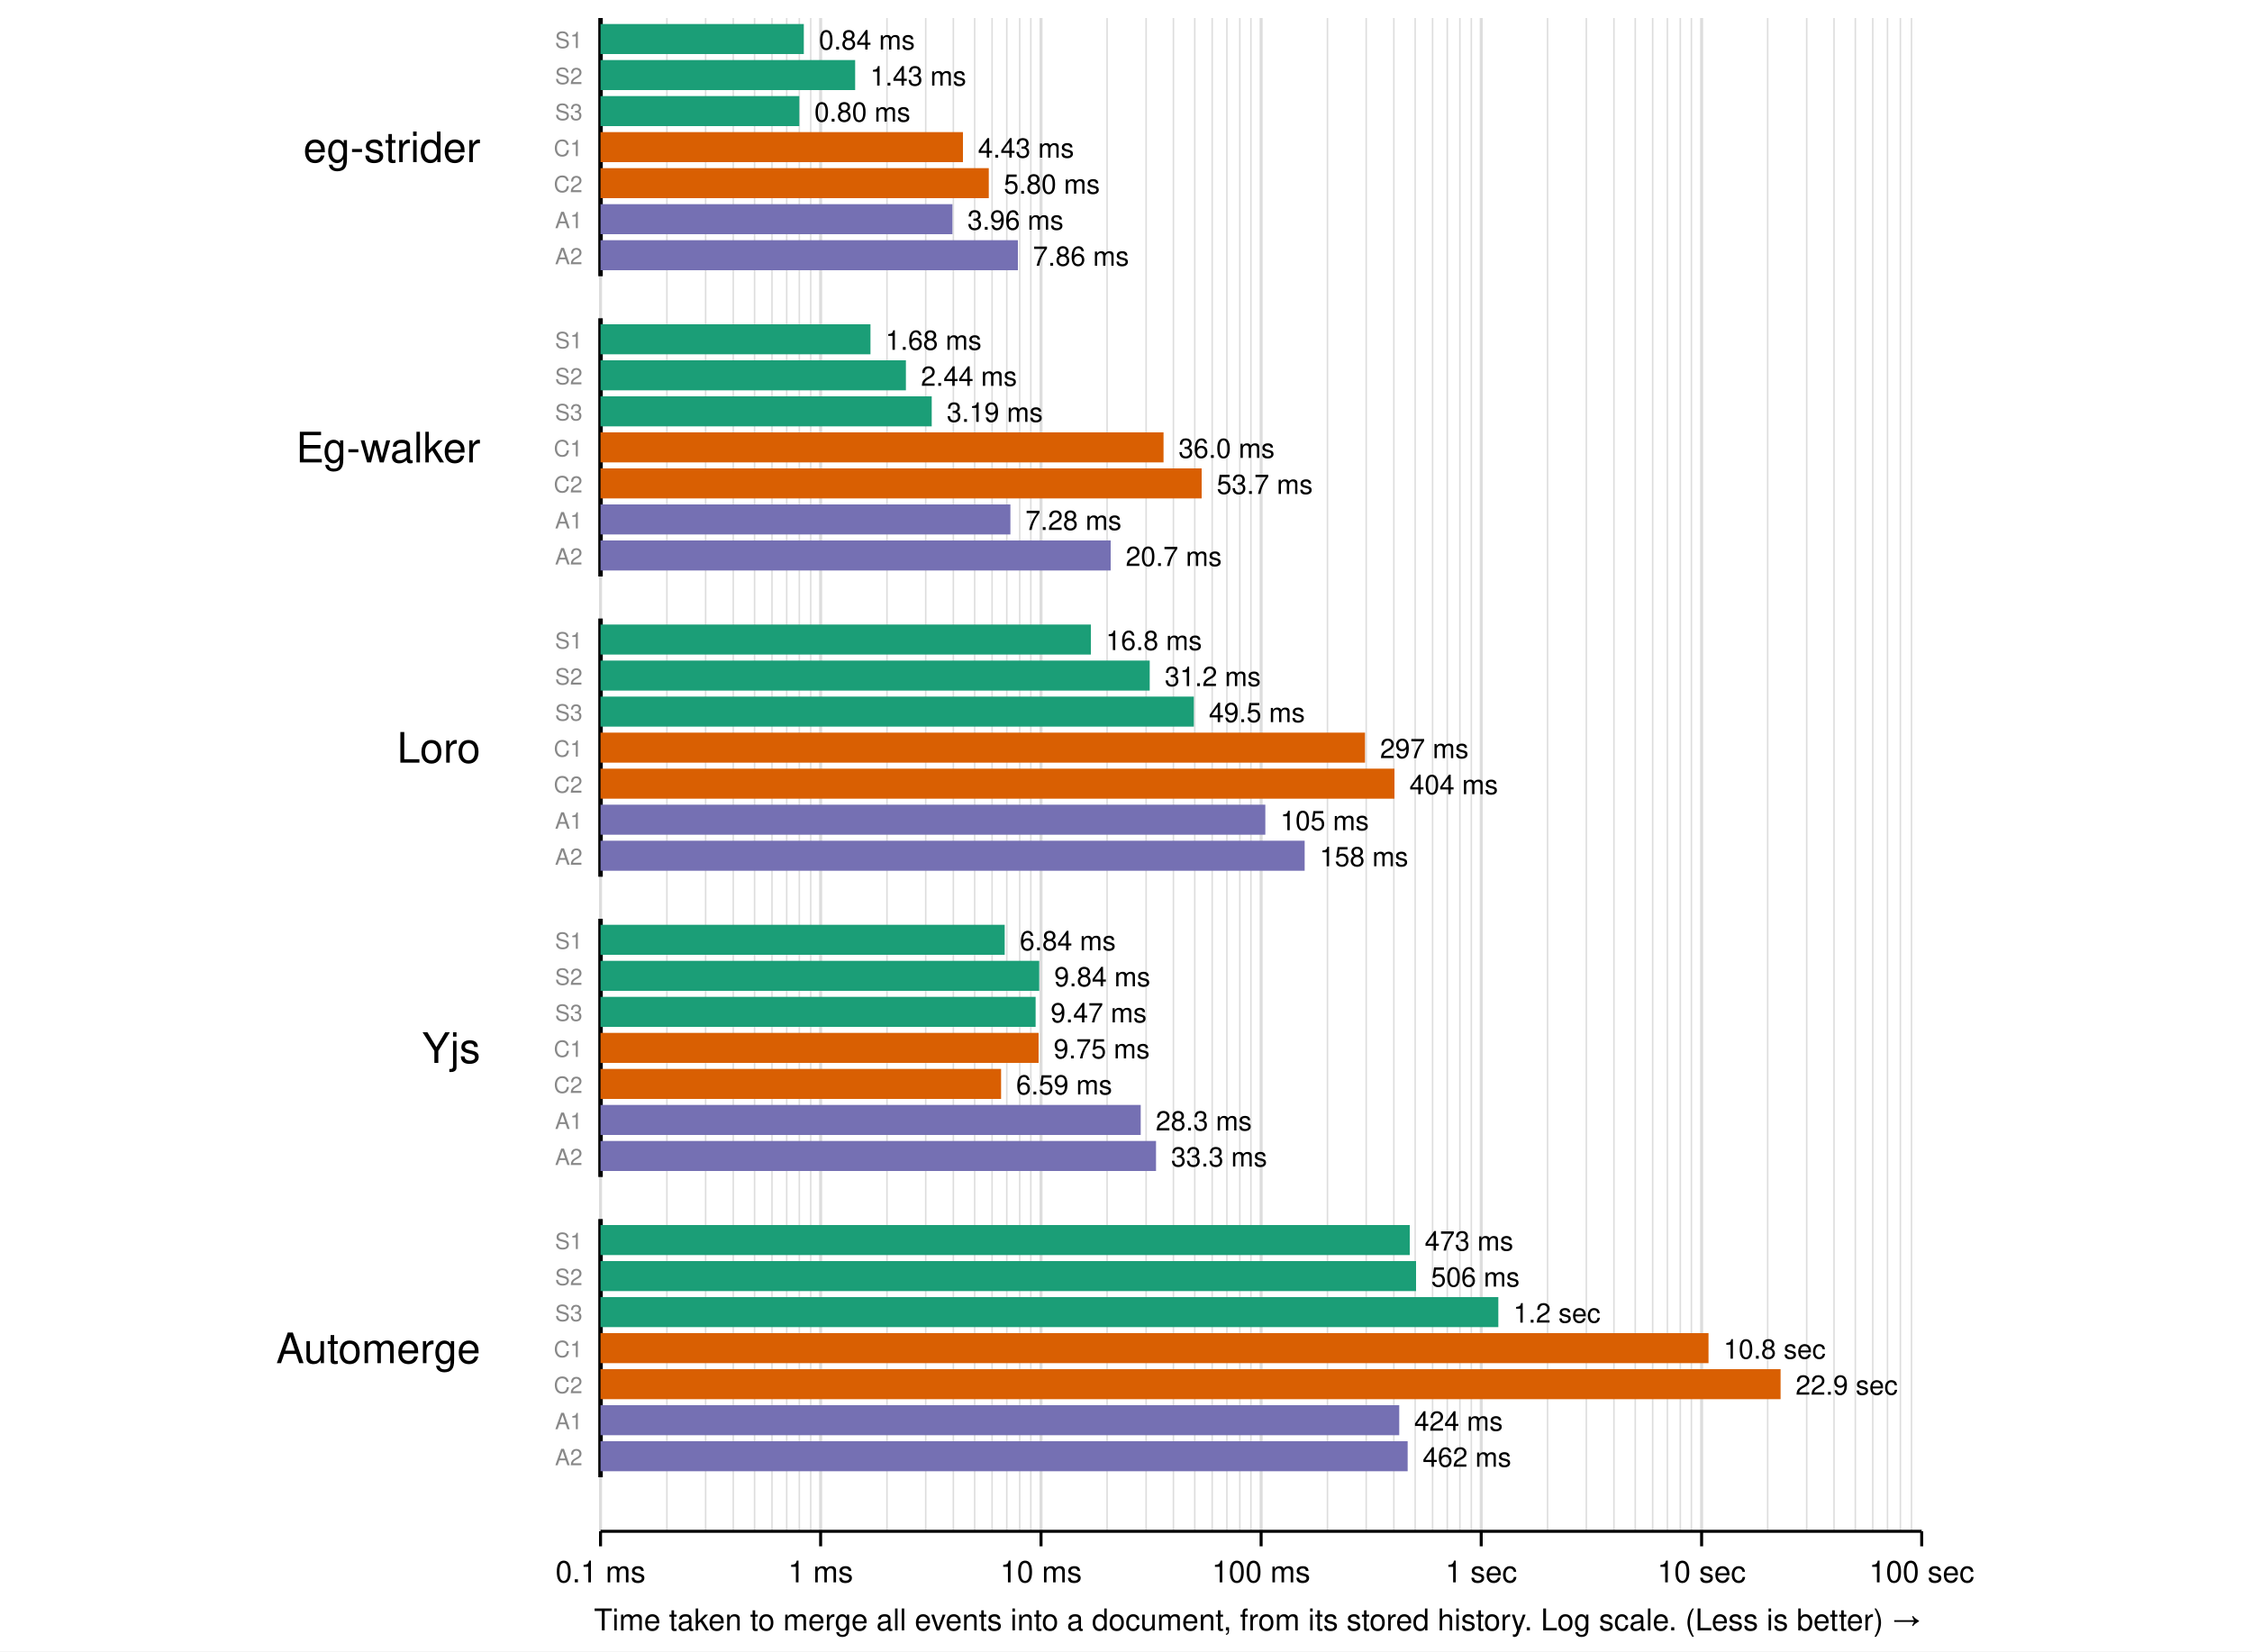
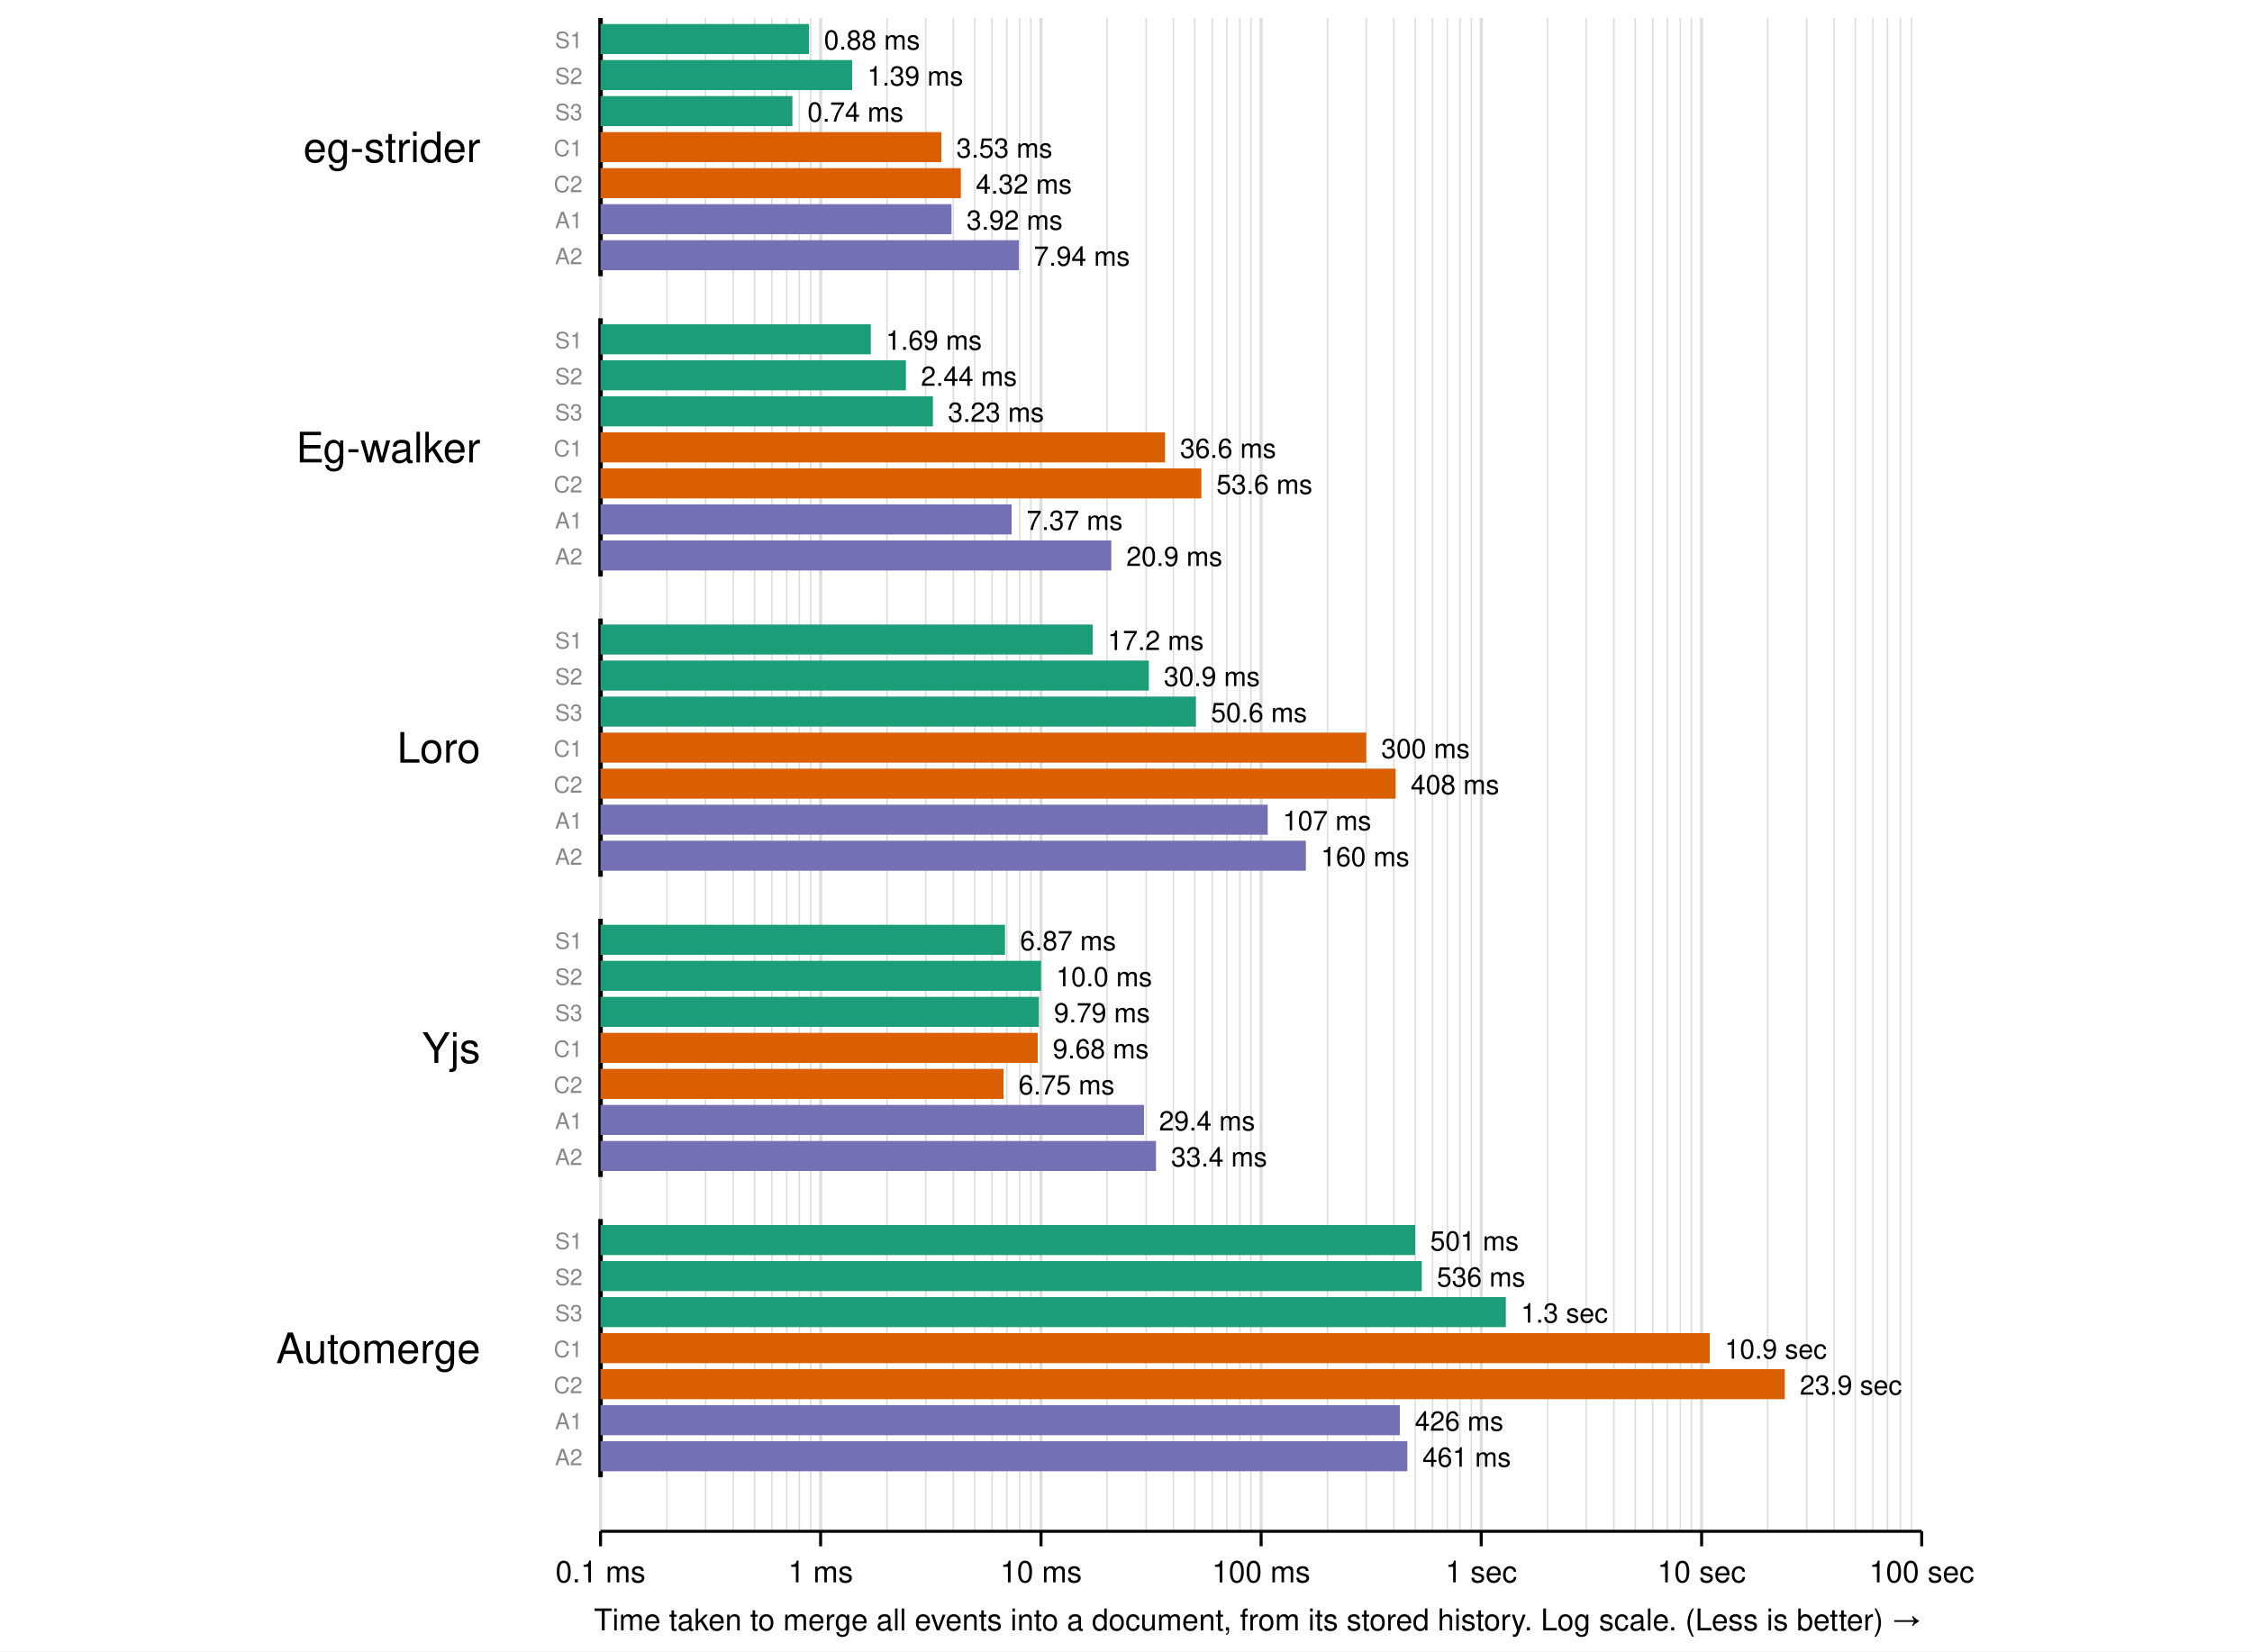
<svg xmlns="http://www.w3.org/2000/svg" viewBox="0 0 750 550" font-family="Helvetica, Arial, sans-serif">
  <rect width="750" height="550" fill="white" />
  <line x1="200.0" y1="6" x2="200.0" y2="510" stroke="#ddd" stroke-width="1" />
  <line x1="222.1" y1="6" x2="222.1" y2="510" stroke="#ddd" stroke-width="0.5" />
  <line x1="235.0" y1="6" x2="235.0" y2="510" stroke="#ddd" stroke-width="0.5" />
  <line x1="244.2" y1="6" x2="244.2" y2="510" stroke="#ddd" stroke-width="0.5" />
  <line x1="251.3" y1="6" x2="251.3" y2="510" stroke="#ddd" stroke-width="0.5" />
  <line x1="257.1" y1="6" x2="257.1" y2="510" stroke="#ddd" stroke-width="0.5" />
  <line x1="262.0" y1="6" x2="262.0" y2="510" stroke="#ddd" stroke-width="0.5" />
  <line x1="266.2" y1="6" x2="266.2" y2="510" stroke="#ddd" stroke-width="0.5" />
  <line x1="270.0" y1="6" x2="270.0" y2="510" stroke="#ddd" stroke-width="0.5" />
  <line x1="273.3" y1="6" x2="273.3" y2="510" stroke="#ddd" stroke-width="1" />
  <line x1="295.4" y1="6" x2="295.4" y2="510" stroke="#ddd" stroke-width="0.5" />
  <line x1="308.3" y1="6" x2="308.3" y2="510" stroke="#ddd" stroke-width="0.5" />
  <line x1="317.5" y1="6" x2="317.5" y2="510" stroke="#ddd" stroke-width="0.5" />
  <line x1="324.6" y1="6" x2="324.6" y2="510" stroke="#ddd" stroke-width="0.5" />
  <line x1="330.4" y1="6" x2="330.4" y2="510" stroke="#ddd" stroke-width="0.5" />
  <line x1="335.3" y1="6" x2="335.3" y2="510" stroke="#ddd" stroke-width="0.5" />
  <line x1="339.6" y1="6" x2="339.6" y2="510" stroke="#ddd" stroke-width="0.5" />
  <line x1="343.3" y1="6" x2="343.3" y2="510" stroke="#ddd" stroke-width="0.5" />
  <line x1="346.7" y1="6" x2="346.7" y2="510" stroke="#ddd" stroke-width="1" />
  <line x1="368.7" y1="6" x2="368.7" y2="510" stroke="#ddd" stroke-width="0.5" />
  <line x1="381.7" y1="6" x2="381.7" y2="510" stroke="#ddd" stroke-width="0.5" />
  <line x1="390.8" y1="6" x2="390.8" y2="510" stroke="#ddd" stroke-width="0.5" />
  <line x1="397.9" y1="6" x2="397.9" y2="510" stroke="#ddd" stroke-width="0.5" />
  <line x1="403.7" y1="6" x2="403.7" y2="510" stroke="#ddd" stroke-width="0.5" />
  <line x1="408.6" y1="6" x2="408.6" y2="510" stroke="#ddd" stroke-width="0.5" />
  <line x1="412.9" y1="6" x2="412.9" y2="510" stroke="#ddd" stroke-width="0.5" />
  <line x1="416.6" y1="6" x2="416.6" y2="510" stroke="#ddd" stroke-width="0.5" />
  <line x1="420.0" y1="6" x2="420.0" y2="510" stroke="#ddd" stroke-width="1" />
  <line x1="442.1" y1="6" x2="442.1" y2="510" stroke="#ddd" stroke-width="0.5" />
  <line x1="455.0" y1="6" x2="455.0" y2="510" stroke="#ddd" stroke-width="0.5" />
  <line x1="464.2" y1="6" x2="464.2" y2="510" stroke="#ddd" stroke-width="0.5" />
  <line x1="471.3" y1="6" x2="471.3" y2="510" stroke="#ddd" stroke-width="0.5" />
  <line x1="477.1" y1="6" x2="477.1" y2="510" stroke="#ddd" stroke-width="0.5" />
  <line x1="482.0" y1="6" x2="482.0" y2="510" stroke="#ddd" stroke-width="0.5" />
  <line x1="486.2" y1="6" x2="486.2" y2="510" stroke="#ddd" stroke-width="0.5" />
  <line x1="490.0" y1="6" x2="490.0" y2="510" stroke="#ddd" stroke-width="0.5" />
  <line x1="493.3" y1="6" x2="493.3" y2="510" stroke="#ddd" stroke-width="1" />
  <line x1="515.4" y1="6" x2="515.4" y2="510" stroke="#ddd" stroke-width="0.5" />
  <line x1="528.3" y1="6" x2="528.3" y2="510" stroke="#ddd" stroke-width="0.5" />
  <line x1="537.5" y1="6" x2="537.5" y2="510" stroke="#ddd" stroke-width="0.5" />
  <line x1="544.6" y1="6" x2="544.6" y2="510" stroke="#ddd" stroke-width="0.5" />
  <line x1="550.4" y1="6" x2="550.4" y2="510" stroke="#ddd" stroke-width="0.5" />
  <line x1="555.3" y1="6" x2="555.3" y2="510" stroke="#ddd" stroke-width="0.5" />
  <line x1="559.6" y1="6" x2="559.6" y2="510" stroke="#ddd" stroke-width="0.5" />
  <line x1="563.3" y1="6" x2="563.3" y2="510" stroke="#ddd" stroke-width="0.5" />
  <line x1="566.7" y1="6" x2="566.7" y2="510" stroke="#ddd" stroke-width="1" />
  <line x1="588.7" y1="6" x2="588.7" y2="510" stroke="#ddd" stroke-width="0.5" />
  <line x1="601.7" y1="6" x2="601.7" y2="510" stroke="#ddd" stroke-width="0.5" />
  <line x1="610.8" y1="6" x2="610.8" y2="510" stroke="#ddd" stroke-width="0.5" />
  <line x1="617.9" y1="6" x2="617.9" y2="510" stroke="#ddd" stroke-width="0.5" />
  <line x1="623.7" y1="6" x2="623.7" y2="510" stroke="#ddd" stroke-width="0.5" />
  <line x1="628.6" y1="6" x2="628.6" y2="510" stroke="#ddd" stroke-width="0.5" />
  <line x1="632.9" y1="6" x2="632.9" y2="510" stroke="#ddd" stroke-width="0.5" />
  <line x1="636.6" y1="6" x2="636.6" y2="510" stroke="#ddd" stroke-width="0.5" />
  <line x1="200.0" y1="510" x2="200.0" y2="515" stroke="black" />
  <text x="200.0" y="527" font-size="10" text-anchor="middle">0.1 ms</text>
  <line x1="273.3" y1="510" x2="273.3" y2="515" stroke="black" />
  <text x="273.3" y="527" font-size="10" text-anchor="middle">1 ms</text>
  <line x1="346.7" y1="510" x2="346.7" y2="515" stroke="black" />
  <text x="346.7" y="527" font-size="10" text-anchor="middle">10 ms</text>
  <line x1="420.0" y1="510" x2="420.0" y2="515" stroke="black" />
  <text x="420.0" y="527" font-size="10" text-anchor="middle">100 ms</text>
  <line x1="493.3" y1="510" x2="493.3" y2="515" stroke="black" />
  <text x="493.3" y="527" font-size="10" text-anchor="middle">1 sec</text>
  <line x1="566.7" y1="510" x2="566.7" y2="515" stroke="black" />
  <text x="566.7" y="527" font-size="10" text-anchor="middle">10 sec</text>
  <line x1="640.0" y1="510" x2="640.0" y2="515" stroke="black" />
  <text x="640.0" y="527" font-size="10" text-anchor="middle">100 sec</text>
  <line x1="200" y1="510" x2="640" y2="510" stroke="black" />
  <text x="640" y="543" font-size="10" text-anchor="end">Time taken to merge all events into a document, from its stored history. Log scale. (Less is better) →</text>
  <text x="160" y="54.0" font-size="14" text-anchor="end">eg-strider</text>
  <line x1="200" y1="6" x2="200" y2="92" stroke="black" stroke-width="1.5" />
  <text x="194" y="16" font-size="7.5" fill="#888" text-anchor="end">S1</text>
-   <rect x="200" y="8" width="67.7" height="10" fill="#1b9e77" />
-   <text x="272.7" y="16.5" font-size="9">0.84 ms</text>
+   <rect x="200" y="8" width="69.4" height="10" fill="#1b9e77" />
+   <text x="274.4" y="16.5" font-size="9">0.88 ms</text>
  <text x="194" y="28" font-size="7.5" fill="#888" text-anchor="end">S2</text>
-   <rect x="200" y="20" width="84.8" height="10" fill="#1b9e77" />
-   <text x="289.8" y="28.5" font-size="9">1.43 ms</text>
+   <rect x="200" y="20" width="83.8" height="10" fill="#1b9e77" />
+   <text x="288.8" y="28.5" font-size="9">1.39 ms</text>
  <text x="194" y="40" font-size="7.5" fill="#888" text-anchor="end">S3</text>
-   <rect x="200" y="32" width="66.2" height="10" fill="#1b9e77" />
-   <text x="271.2" y="40.5" font-size="9">0.80 ms</text>
+   <rect x="200" y="32" width="63.9" height="10" fill="#1b9e77" />
+   <text x="268.9" y="40.5" font-size="9">0.74 ms</text>
  <text x="194" y="52" font-size="7.5" fill="#888" text-anchor="end">C1</text>
-   <rect x="200" y="44" width="120.7" height="10" fill="#d95f02" />
-   <text x="325.7" y="52.5" font-size="9">4.43 ms</text>
+   <rect x="200" y="44" width="113.5" height="10" fill="#d95f02" />
+   <text x="318.5" y="52.5" font-size="9">3.53 ms</text>
  <text x="194" y="64" font-size="7.5" fill="#888" text-anchor="end">C2</text>
-   <rect x="200" y="56" width="129.3" height="10" fill="#d95f02" />
-   <text x="334.3" y="64.5" font-size="9">5.80 ms</text>
+   <rect x="200" y="56" width="120.0" height="10" fill="#d95f02" />
+   <text x="325.0" y="64.5" font-size="9">4.32 ms</text>
  <text x="194" y="76" font-size="7.5" fill="#888" text-anchor="end">A1</text>
-   <rect x="200" y="68" width="117.2" height="10" fill="#7570b3" />
-   <text x="322.2" y="76.5" font-size="9">3.96 ms</text>
+   <rect x="200" y="68" width="116.9" height="10" fill="#7570b3" />
+   <text x="321.9" y="76.5" font-size="9">3.92 ms</text>
  <text x="194" y="88" font-size="7.5" fill="#888" text-anchor="end">A2</text>
-   <rect x="200" y="80" width="139.0" height="10" fill="#7570b3" />
-   <text x="344.0" y="88.5" font-size="9">7.86 ms</text>
+   <rect x="200" y="80" width="139.3" height="10" fill="#7570b3" />
+   <text x="344.3" y="88.5" font-size="9">7.94 ms</text>
  <text x="160" y="154.0" font-size="14" text-anchor="end">Eg-walker</text>
  <line x1="200" y1="106" x2="200" y2="192" stroke="black" stroke-width="1.5" />
  <text x="194" y="116" font-size="7.5" fill="#888" text-anchor="end">S1</text>
-   <rect x="200" y="108" width="89.9" height="10" fill="#1b9e77" />
-   <text x="294.9" y="116.5" font-size="9">1.68 ms</text>
+   <rect x="200" y="108" width="90.0" height="10" fill="#1b9e77" />
+   <text x="295.0" y="116.5" font-size="9">1.69 ms</text>
  <text x="194" y="128" font-size="7.5" fill="#888" text-anchor="end">S2</text>
  <rect x="200" y="120" width="101.7" height="10" fill="#1b9e77" />
  <text x="306.7" y="128.5" font-size="9">2.44 ms</text>
  <text x="194" y="140" font-size="7.5" fill="#888" text-anchor="end">S3</text>
-   <rect x="200" y="132" width="110.3" height="10" fill="#1b9e77" />
-   <text x="315.3" y="140.5" font-size="9">3.19 ms</text>
+   <rect x="200" y="132" width="110.7" height="10" fill="#1b9e77" />
+   <text x="315.7" y="140.5" font-size="9">3.23 ms</text>
  <text x="194" y="152" font-size="7.5" fill="#888" text-anchor="end">C1</text>
-   <rect x="200" y="144" width="187.5" height="10" fill="#d95f02" />
-   <text x="392.5" y="152.5" font-size="9">36.0 ms</text>
+   <rect x="200" y="144" width="188.0" height="10" fill="#d95f02" />
+   <text x="393.0" y="152.5" font-size="9">36.6 ms</text>
  <text x="194" y="164" font-size="7.5" fill="#888" text-anchor="end">C2</text>
-   <rect x="200" y="156" width="200.2" height="10" fill="#d95f02" />
-   <text x="405.2" y="164.5" font-size="9">53.7 ms</text>
+   <rect x="200" y="156" width="200.1" height="10" fill="#d95f02" />
+   <text x="405.1" y="164.5" font-size="9">53.6 ms</text>
  <text x="194" y="176" font-size="7.5" fill="#888" text-anchor="end">A1</text>
-   <rect x="200" y="168" width="136.5" height="10" fill="#7570b3" />
-   <text x="341.5" y="176.5" font-size="9">7.28 ms</text>
+   <rect x="200" y="168" width="136.9" height="10" fill="#7570b3" />
+   <text x="341.9" y="176.5" font-size="9">7.37 ms</text>
  <text x="194" y="188" font-size="7.5" fill="#888" text-anchor="end">A2</text>
-   <rect x="200" y="180" width="169.9" height="10" fill="#7570b3" />
-   <text x="374.9" y="188.5" font-size="9">20.7 ms</text>
+   <rect x="200" y="180" width="170.1" height="10" fill="#7570b3" />
+   <text x="375.1" y="188.5" font-size="9">20.9 ms</text>
  <text x="160" y="254.0" font-size="14" text-anchor="end">Loro</text>
  <line x1="200" y1="206" x2="200" y2="292" stroke="black" stroke-width="1.5" />
  <text x="194" y="216" font-size="7.5" fill="#888" text-anchor="end">S1</text>
-   <rect x="200" y="208" width="163.3" height="10" fill="#1b9e77" />
-   <text x="368.3" y="216.5" font-size="9">16.8 ms</text>
+   <rect x="200" y="208" width="163.9" height="10" fill="#1b9e77" />
+   <text x="368.9" y="216.5" font-size="9">17.2 ms</text>
  <text x="194" y="228" font-size="7.5" fill="#888" text-anchor="end">S2</text>
-   <rect x="200" y="220" width="182.9" height="10" fill="#1b9e77" />
-   <text x="387.9" y="228.5" font-size="9">31.2 ms</text>
+   <rect x="200" y="220" width="182.6" height="10" fill="#1b9e77" />
+   <text x="387.6" y="228.5" font-size="9">30.9 ms</text>
  <text x="194" y="240" font-size="7.5" fill="#888" text-anchor="end">S3</text>
-   <rect x="200" y="232" width="197.6" height="10" fill="#1b9e77" />
-   <text x="402.6" y="240.5" font-size="9">49.5 ms</text>
+   <rect x="200" y="232" width="198.3" height="10" fill="#1b9e77" />
+   <text x="403.3" y="240.5" font-size="9">50.6 ms</text>
  <text x="194" y="252" font-size="7.5" fill="#888" text-anchor="end">C1</text>
-   <rect x="200" y="244" width="254.6" height="10" fill="#d95f02" />
-   <text x="459.6" y="252.5" font-size="9">297 ms</text>
+   <rect x="200" y="244" width="255.0" height="10" fill="#d95f02" />
+   <text x="460.0" y="252.5" font-size="9">300 ms</text>
  <text x="194" y="264" font-size="7.5" fill="#888" text-anchor="end">C2</text>
-   <rect x="200" y="256" width="264.4" height="10" fill="#d95f02" />
-   <text x="469.4" y="264.5" font-size="9">404 ms</text>
+   <rect x="200" y="256" width="264.8" height="10" fill="#d95f02" />
+   <text x="469.8" y="264.5" font-size="9">408 ms</text>
  <text x="194" y="276" font-size="7.5" fill="#888" text-anchor="end">A1</text>
-   <rect x="200" y="268" width="221.4" height="10" fill="#7570b3" />
-   <text x="426.4" y="276.5" font-size="9">105 ms</text>
+   <rect x="200" y="268" width="222.2" height="10" fill="#7570b3" />
+   <text x="427.2" y="276.5" font-size="9">107 ms</text>
  <text x="194" y="288" font-size="7.5" fill="#888" text-anchor="end">A2</text>
-   <rect x="200" y="280" width="234.5" height="10" fill="#7570b3" />
-   <text x="439.5" y="288.5" font-size="9">158 ms</text>
+   <rect x="200" y="280" width="234.9" height="10" fill="#7570b3" />
+   <text x="439.9" y="288.5" font-size="9">160 ms</text>
  <text x="160" y="354.0" font-size="14" text-anchor="end">Yjs</text>
  <line x1="200" y1="306" x2="200" y2="392" stroke="black" stroke-width="1.5" />
  <text x="194" y="316" font-size="7.5" fill="#888" text-anchor="end">S1</text>
-   <rect x="200" y="308" width="134.6" height="10" fill="#1b9e77" />
-   <text x="339.6" y="316.5" font-size="9">6.84 ms</text>
+   <rect x="200" y="308" width="134.7" height="10" fill="#1b9e77" />
+   <text x="339.7" y="316.5" font-size="9">6.87 ms</text>
  <text x="194" y="328" font-size="7.5" fill="#888" text-anchor="end">S2</text>
-   <rect x="200" y="320" width="146.1" height="10" fill="#1b9e77" />
-   <text x="351.1" y="328.5" font-size="9">9.84 ms</text>
+   <rect x="200" y="320" width="146.7" height="10" fill="#1b9e77" />
+   <text x="351.7" y="328.5" font-size="9">10.0 ms</text>
  <text x="194" y="340" font-size="7.5" fill="#888" text-anchor="end">S3</text>
-   <rect x="200" y="332" width="144.9" height="10" fill="#1b9e77" />
-   <text x="349.9" y="340.5" font-size="9">9.47 ms</text>
+   <rect x="200" y="332" width="146.0" height="10" fill="#1b9e77" />
+   <text x="351.0" y="340.5" font-size="9">9.79 ms</text>
  <text x="194" y="352" font-size="7.5" fill="#888" text-anchor="end">C1</text>
-   <rect x="200" y="344" width="145.9" height="10" fill="#d95f02" />
-   <text x="350.9" y="352.5" font-size="9">9.75 ms</text>
+   <rect x="200" y="344" width="145.6" height="10" fill="#d95f02" />
+   <text x="350.6" y="352.5" font-size="9">9.68 ms</text>
  <text x="194" y="364" font-size="7.5" fill="#888" text-anchor="end">C2</text>
-   <rect x="200" y="356" width="133.4" height="10" fill="#d95f02" />
-   <text x="338.4" y="364.5" font-size="9">6.59 ms</text>
+   <rect x="200" y="356" width="134.2" height="10" fill="#d95f02" />
+   <text x="339.2" y="364.5" font-size="9">6.75 ms</text>
  <text x="194" y="376" font-size="7.5" fill="#888" text-anchor="end">A1</text>
-   <rect x="200" y="368" width="179.9" height="10" fill="#7570b3" />
-   <text x="384.9" y="376.5" font-size="9">28.3 ms</text>
+   <rect x="200" y="368" width="181.0" height="10" fill="#7570b3" />
+   <text x="386.0" y="376.5" font-size="9">29.4 ms</text>
  <text x="194" y="388" font-size="7.5" fill="#888" text-anchor="end">A2</text>
  <rect x="200" y="380" width="185.0" height="10" fill="#7570b3" />
-   <text x="390.0" y="388.5" font-size="9">33.3 ms</text>
+   <text x="390.0" y="388.5" font-size="9">33.4 ms</text>
  <text x="160" y="454.0" font-size="14" text-anchor="end">Automerge</text>
  <line x1="200" y1="406" x2="200" y2="492" stroke="black" stroke-width="1.5" />
  <text x="194" y="416" font-size="7.5" fill="#888" text-anchor="end">S1</text>
-   <rect x="200" y="408" width="269.5" height="10" fill="#1b9e77" />
-   <text x="474.5" y="416.5" font-size="9">473 ms</text>
+   <rect x="200" y="408" width="271.3" height="10" fill="#1b9e77" />
+   <text x="476.3" y="416.5" font-size="9">501 ms</text>
  <text x="194" y="428" font-size="7.5" fill="#888" text-anchor="end">S2</text>
-   <rect x="200" y="420" width="271.6" height="10" fill="#1b9e77" />
-   <text x="476.6" y="428.5" font-size="9">506 ms</text>
+   <rect x="200" y="420" width="273.5" height="10" fill="#1b9e77" />
+   <text x="478.5" y="428.5" font-size="9">536 ms</text>
  <text x="194" y="440" font-size="7.5" fill="#888" text-anchor="end">S3</text>
-   <rect x="200" y="432" width="299.0" height="10" fill="#1b9e77" />
-   <text x="504.0" y="440.5" font-size="9">1.2 sec</text>
+   <rect x="200" y="432" width="301.5" height="10" fill="#1b9e77" />
+   <text x="506.5" y="440.5" font-size="9">1.3 sec</text>
  <text x="194" y="452" font-size="7.5" fill="#888" text-anchor="end">C1</text>
-   <rect x="200" y="444" width="369.0" height="10" fill="#d95f02" />
-   <text x="574.0" y="452.5" font-size="9">10.8 sec</text>
+   <rect x="200" y="444" width="369.4" height="10" fill="#d95f02" />
+   <text x="574.4" y="452.5" font-size="9">10.9 sec</text>
  <text x="194" y="464" font-size="7.5" fill="#888" text-anchor="end">C2</text>
-   <rect x="200" y="456" width="393.0" height="10" fill="#d95f02" />
-   <text x="598.0" y="464.5" font-size="9">22.9 sec</text>
+   <rect x="200" y="456" width="394.4" height="10" fill="#d95f02" />
+   <text x="599.4" y="464.5" font-size="9">23.9 sec</text>
  <text x="194" y="476" font-size="7.5" fill="#888" text-anchor="end">A1</text>
-   <rect x="200" y="468" width="266.0" height="10" fill="#7570b3" />
-   <text x="471.0" y="476.5" font-size="9">424 ms</text>
+   <rect x="200" y="468" width="266.2" height="10" fill="#7570b3" />
+   <text x="471.2" y="476.5" font-size="9">426 ms</text>
  <text x="194" y="488" font-size="7.5" fill="#888" text-anchor="end">A2</text>
-   <rect x="200" y="480" width="268.8" height="10" fill="#7570b3" />
-   <text x="473.8" y="488.5" font-size="9">462 ms</text>
+   <rect x="200" y="480" width="268.7" height="10" fill="#7570b3" />
+   <text x="473.7" y="488.5" font-size="9">461 ms</text>
</svg>
